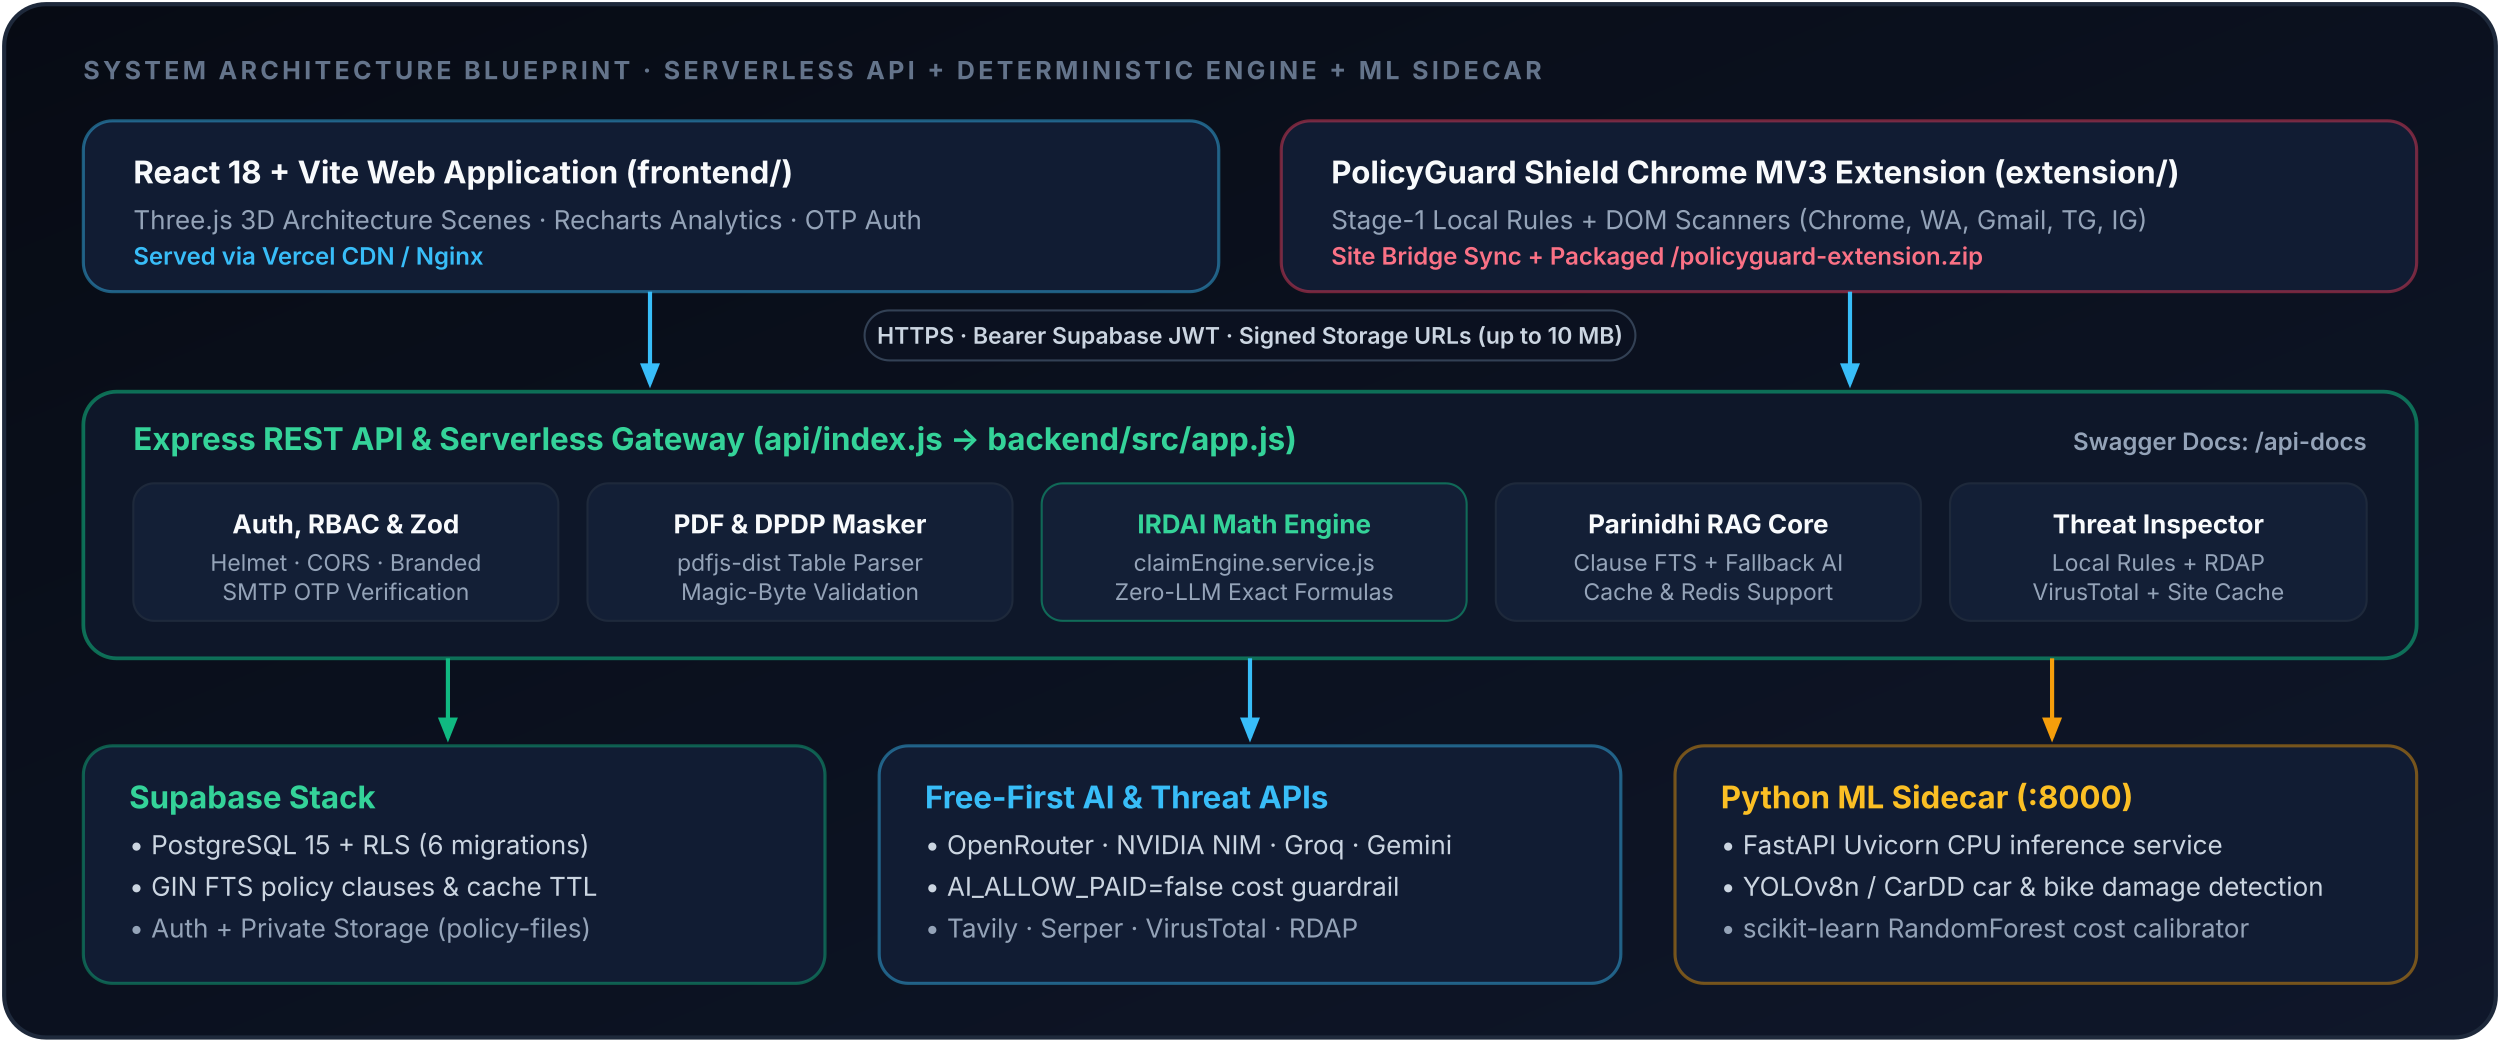
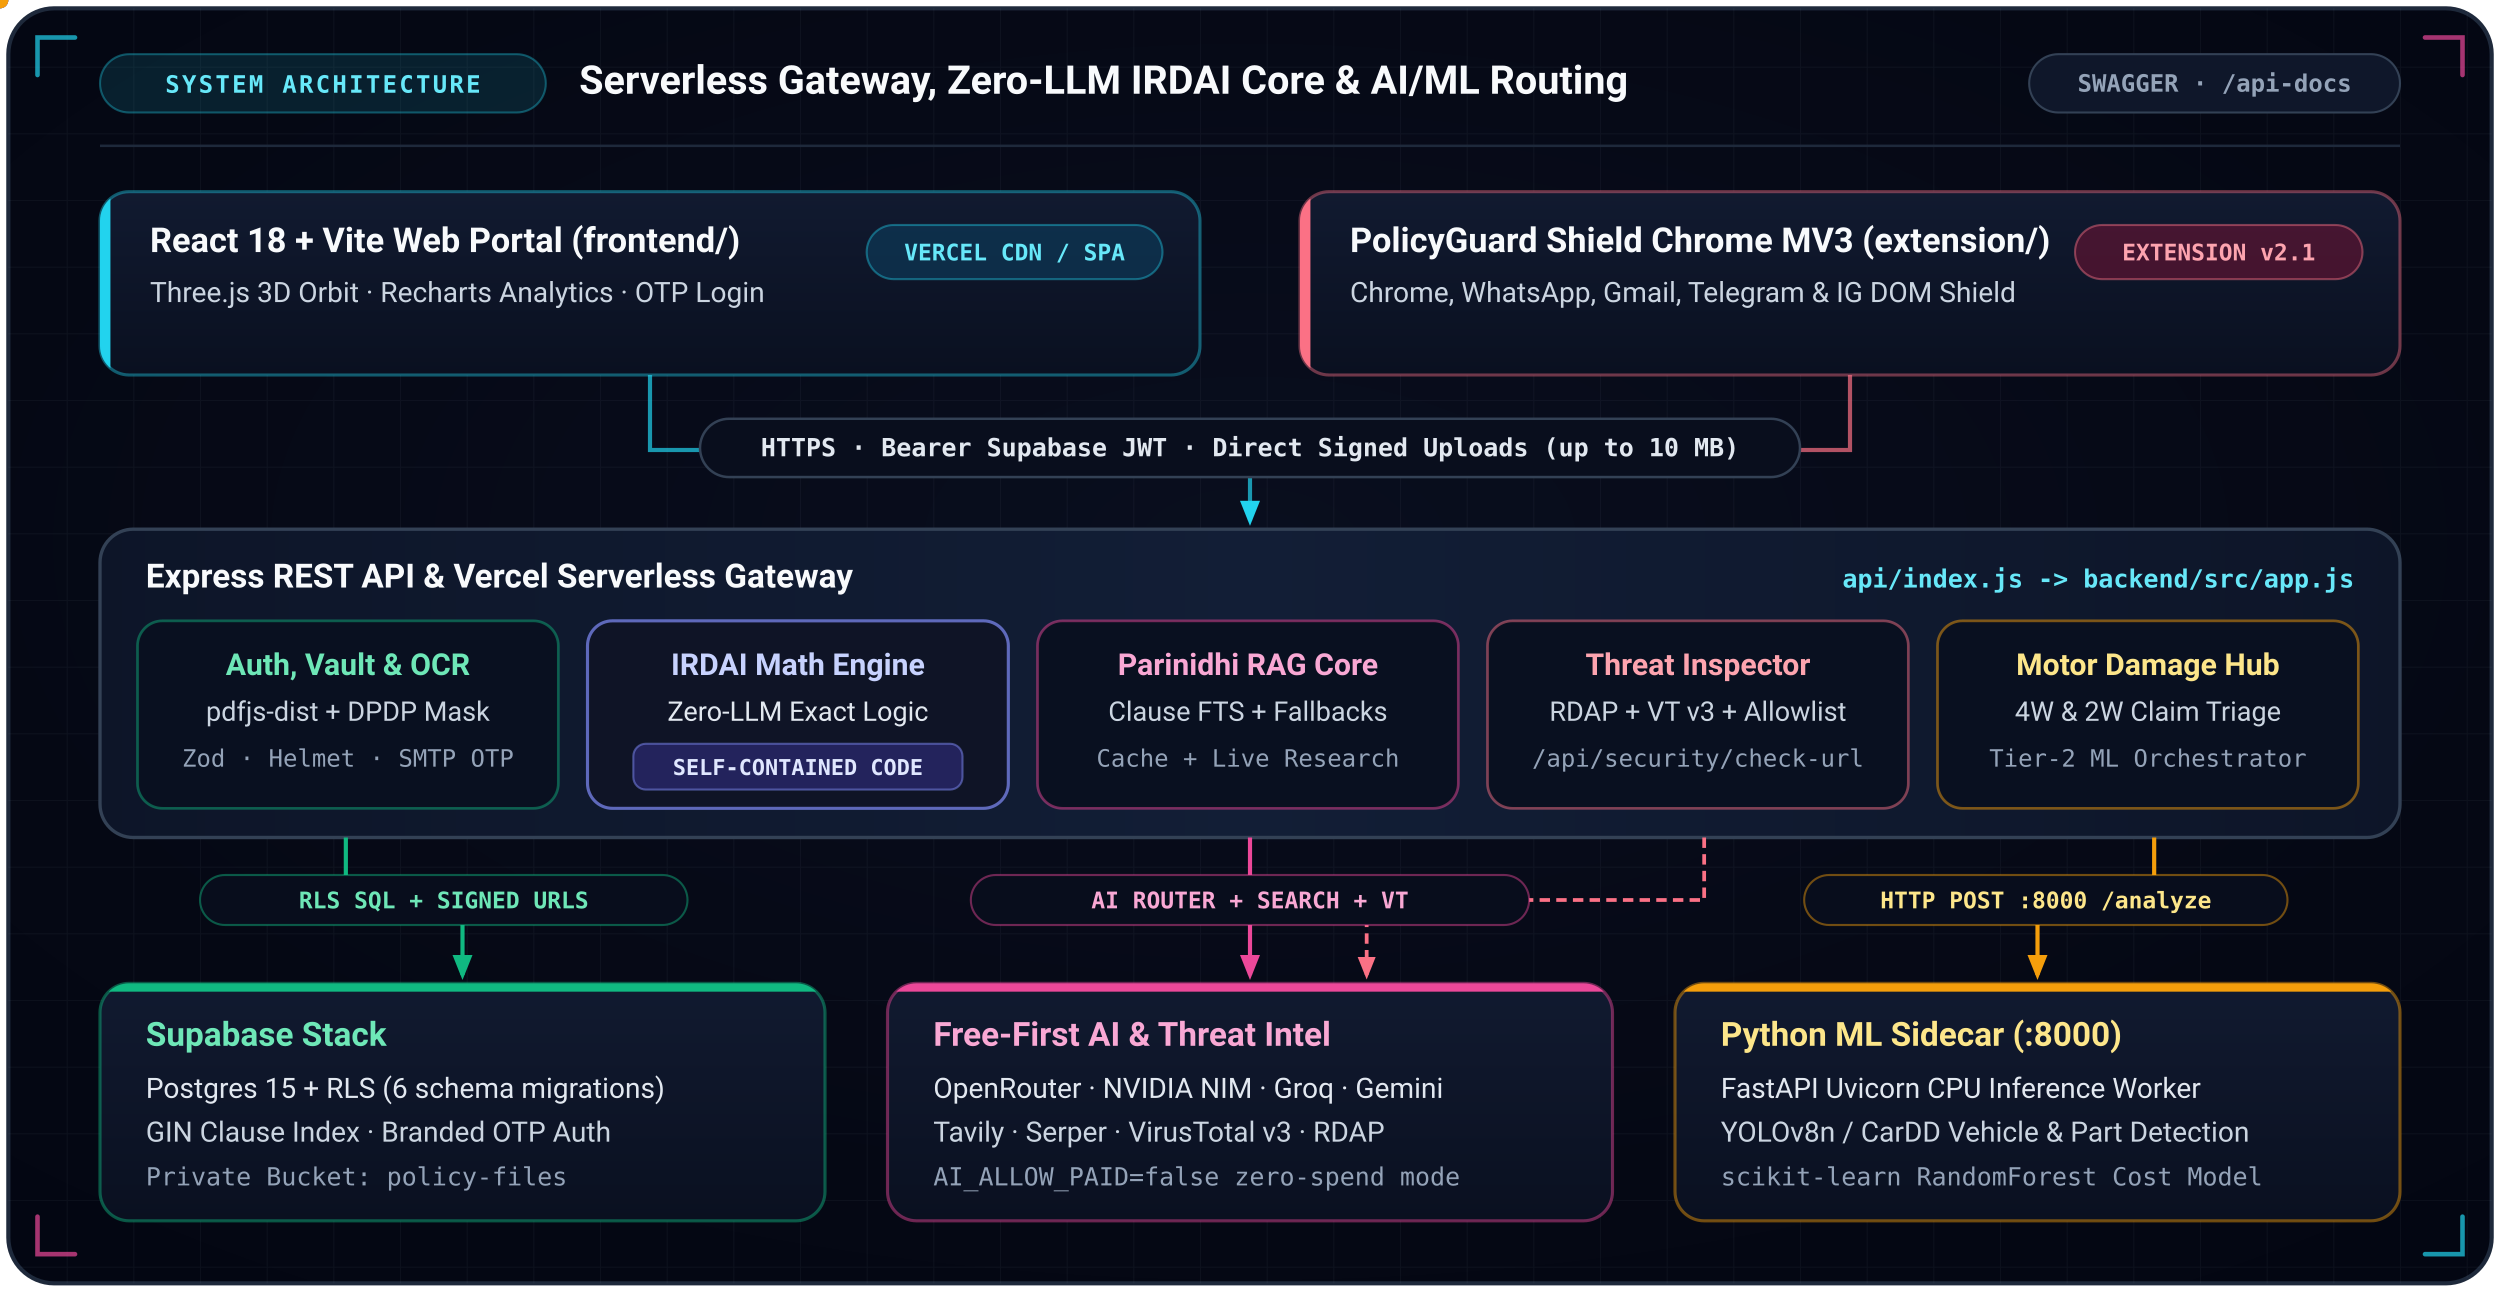
- <svg xmlns="http://www.w3.org/2000/svg" viewBox="0 0 1200 500" width="100%" role="img" aria-label="PolicyGuard AI End-to-End Architecture Blueprint">
+ <svg xmlns="http://www.w3.org/2000/svg" viewBox="0 0 1200 620" width="100%" role="img" aria-label="PolicyGuard AI End-to-End Architecture Blueprint">
  <defs>
-     <linearGradient id="archBg" x1="0%" y1="0%" x2="100%" y2="100%">
-       <stop offset="0%" stop-color="#070B14" />
-       <stop offset="100%" stop-color="#0F172A" />
+     <radialGradient id="archStage" cx="50%" cy="42%" r="74%">
+       <stop offset="0%" stop-color="#090E1E" />
+       <stop offset="70%" stop-color="#050814" />
+       <stop offset="100%" stop-color="#030612" />
+     </radialGradient>
+     <linearGradient id="boxGrad" x1="0%" y1="0%" x2="0%" y2="100%">
+       <stop offset="0%" stop-color="#111A30" />
+       <stop offset="100%" stop-color="#0A1020" />
    </linearGradient>
-     <marker id="arrowCyan" viewBox="0 0 10 10" refX="8" refY="5" markerWidth="6" markerHeight="6" orient="auto-start-reverse">
-       <path d="M 0 1 L 10 5 L 0 9 z" fill="#38BDF8" />
+     <linearGradient id="gatewayGrad" x1="0%" y1="0%" x2="100%" y2="0%">
+       <stop offset="0%" stop-color="#0D1528" />
+       <stop offset="50%" stop-color="#121E36" />
+       <stop offset="100%" stop-color="#0D1528" />
+     </linearGradient>
+     <pattern id="archGrid" width="32" height="32" patternUnits="userSpaceOnUse">
+       <path d="M 32 0 L 0 0 0 32" fill="none" stroke="#94A3B8" stroke-opacity="0.055" stroke-width="1" />
+     </pattern>
+     <marker id="arrCyan" viewBox="0 0 10 10" refX="8" refY="5" markerWidth="6" markerHeight="6" orient="auto">
+       <path d="M 0 1 L 10 5 L 0 9 z" fill="#22D3EE" />
    </marker>
-     <marker id="arrowEmerald" viewBox="0 0 10 10" refX="8" refY="5" markerWidth="6" markerHeight="6" orient="auto-start-reverse">
+     <marker id="arrRose" viewBox="0 0 10 10" refX="8" refY="5" markerWidth="6" markerHeight="6" orient="auto">
+       <path d="M 0 1 L 10 5 L 0 9 z" fill="#FB7185" />
+     </marker>
+     <marker id="arrEmerald" viewBox="0 0 10 10" refX="8" refY="5" markerWidth="6" markerHeight="6" orient="auto">
      <path d="M 0 1 L 10 5 L 0 9 z" fill="#10B981" />
    </marker>
-     <marker id="arrowAmber" viewBox="0 0 10 10" refX="8" refY="5" markerWidth="6" markerHeight="6" orient="auto-start-reverse">
+     <marker id="arrPink" viewBox="0 0 10 10" refX="8" refY="5" markerWidth="6" markerHeight="6" orient="auto">
+       <path d="M 0 1 L 10 5 L 0 9 z" fill="#EC4899" />
+     </marker>
+     <marker id="arrAmber" viewBox="0 0 10 10" refX="8" refY="5" markerWidth="6" markerHeight="6" orient="auto">
      <path d="M 0 1 L 10 5 L 0 9 z" fill="#F59E0B" />
    </marker>
+     <clipPath id="clientClipL">
+       <rect x="48" y="92" width="528" height="88" rx="14" />
+     </clipPath>
+     <clipPath id="clientClipR">
+       <rect x="624" y="92" width="528" height="88" rx="14" />
+     </clipPath>
+     <clipPath id="tier3Clip1">
+       <rect x="48" y="472" width="348" height="114" rx="14" />
+     </clipPath>
+     <clipPath id="tier3Clip2">
+       <rect x="426" y="472" width="348" height="114" rx="14" />
+     </clipPath>
+     <clipPath id="tier3Clip3">
+       <rect x="804" y="472" width="348" height="114" rx="14" />
+     </clipPath>
+     <style>
+       .mono { font-family: ui-monospace, 'Cascadia Code', 'JetBrains Mono', Consolas, monospace; }
+       .sans { font-family: system-ui, -apple-system, 'Segoe UI', Roboto, sans-serif; }
+     </style>
  </defs>
-   <rect x="2" y="2" width="1196" height="496" rx="20" fill="url(#archBg)" stroke="#1E293B" stroke-width="2" />
-   <g font-family="system-ui, -apple-system, 'Segoe UI', sans-serif">
-     <text x="40" y="38" font-size="12" font-weight="700" letter-spacing="1.6" fill="#64748B">
-       SYSTEM ARCHITECTURE BLUEPRINT · SERVERLESS API + DETERMINISTIC ENGINE + ML SIDECAR
-     </text>
-     <rect x="40" y="58" width="545" height="82" rx="14" fill="#111C33" stroke="#38BDF8" stroke-opacity="0.45" stroke-width="1.5" />
-     <text x="64" y="88" font-size="15" font-weight="700" fill="#F8FAFC">React 18 + Vite Web Application (frontend/)</text>
-     <text x="64" y="110" font-size="12.5" fill="#94A3B8">Three.js 3D Architecture Scenes · Recharts Analytics · OTP Auth</text>
-     <text x="64" y="127" font-size="11.5" font-weight="600" fill="#38BDF8">Served via Vercel CDN / Nginx</text>
-     <rect x="615" y="58" width="545" height="82" rx="14" fill="#111C33" stroke="#F43F5E" stroke-opacity="0.45" stroke-width="1.5" />
-     <text x="639" y="88" font-size="15" font-weight="700" fill="#F8FAFC">PolicyGuard Shield Chrome MV3 Extension (extension/)</text>
-     <text x="639" y="110" font-size="12.5" fill="#94A3B8">Stage-1 Local Rules + DOM Scanners (Chrome, WA, Gmail, TG, IG)</text>
-     <text x="639" y="127" font-size="11.5" font-weight="600" fill="#FB7185">Site Bridge Sync + Packaged /policyguard-extension.zip</text>
-     <line x1="312" y1="140" x2="312" y2="184" stroke="#38BDF8" stroke-width="2" marker-end="url(#arrowCyan)" />
-     <line x1="888" y1="140" x2="888" y2="184" stroke="#38BDF8" stroke-width="2" marker-end="url(#arrowCyan)" />
-     <rect x="415" y="149" width="370" height="24" rx="12" fill="#0B1120" stroke="#334155" />
-     <text x="600" y="165" text-anchor="middle" font-size="11" font-weight="600" fill="#CBD5E1">
-       HTTPS · Bearer Supabase JWT · Signed Storage URLs (up to 10 MB)
-     </text>
-     <rect x="40" y="188" width="1120" height="128" rx="16" fill="#0E1729" stroke="#10B981" stroke-opacity="0.55" stroke-width="1.8" />
-     <text x="64" y="216" font-size="15" font-weight="700" fill="#34D399">
-       Express REST API &amp; Serverless Gateway (api/index.js → backend/src/app.js)
-     </text>
-     <text x="1136" y="216" text-anchor="end" font-size="11.5" font-weight="600" fill="#94A3B8">Swagger Docs: /api-docs</text>
-     <rect x="64" y="232" width="204" height="66" rx="10" fill="#131F36" stroke="#1E293B" />
-     <text x="166" y="256" text-anchor="middle" font-size="12.5" font-weight="700" fill="#F8FAFC">Auth, RBAC &amp; Zod</text>
-     <text x="166" y="274" text-anchor="middle" font-size="11" fill="#94A3B8">Helmet · CORS · Branded</text>
-     <text x="166" y="288" text-anchor="middle" font-size="11" fill="#94A3B8">SMTP OTP Verification</text>
-     <rect x="282" y="232" width="204" height="66" rx="10" fill="#131F36" stroke="#1E293B" />
-     <text x="384" y="256" text-anchor="middle" font-size="12.5" font-weight="700" fill="#F8FAFC">PDF &amp; DPDP Masker</text>
-     <text x="384" y="274" text-anchor="middle" font-size="11" fill="#94A3B8">pdfjs-dist Table Parser</text>
-     <text x="384" y="288" text-anchor="middle" font-size="11" fill="#94A3B8">Magic-Byte Validation</text>
-     <rect x="500" y="232" width="204" height="66" rx="10" fill="#131F36" stroke="#10B981" stroke-opacity="0.5" />
-     <text x="602" y="256" text-anchor="middle" font-size="12.5" font-weight="700" fill="#34D399">IRDAI Math Engine</text>
-     <text x="602" y="274" text-anchor="middle" font-size="11" fill="#94A3B8">claimEngine.service.js</text>
-     <text x="602" y="288" text-anchor="middle" font-size="11" fill="#94A3B8">Zero-LLM Exact Formulas</text>
-     <rect x="718" y="232" width="204" height="66" rx="10" fill="#131F36" stroke="#1E293B" />
-     <text x="820" y="256" text-anchor="middle" font-size="12.5" font-weight="700" fill="#F8FAFC">Parinidhi RAG Core</text>
-     <text x="820" y="274" text-anchor="middle" font-size="11" fill="#94A3B8">Clause FTS + Fallback AI</text>
-     <text x="820" y="288" text-anchor="middle" font-size="11" fill="#94A3B8">Cache &amp; Redis Support</text>
-     <rect x="936" y="232" width="200" height="66" rx="10" fill="#131F36" stroke="#1E293B" />
-     <text x="1036" y="256" text-anchor="middle" font-size="12.5" font-weight="700" fill="#F8FAFC">Threat Inspector</text>
-     <text x="1036" y="274" text-anchor="middle" font-size="11" fill="#94A3B8">Local Rules + RDAP</text>
-     <text x="1036" y="288" text-anchor="middle" font-size="11" fill="#94A3B8">VirusTotal + Site Cache</text>
-     <line x1="215" y1="316" x2="215" y2="354" stroke="#10B981" stroke-width="2" marker-end="url(#arrowEmerald)" />
-     <line x1="600" y1="316" x2="600" y2="354" stroke="#38BDF8" stroke-width="2" marker-end="url(#arrowCyan)" />
-     <line x1="985" y1="316" x2="985" y2="354" stroke="#F59E0B" stroke-width="2" marker-end="url(#arrowAmber)" />
-     <rect x="40" y="358" width="356" height="114" rx="14" fill="#111C33" stroke="#10B981" stroke-opacity="0.45" stroke-width="1.5" />
-     <text x="62" y="388" font-size="15" font-weight="700" fill="#34D399">Supabase Stack</text>
-     <text x="62" y="410" font-size="12.5" fill="#CBD5E1">• PostgreSQL 15 + RLS (6 migrations)</text>
-     <text x="62" y="430" font-size="12.5" fill="#CBD5E1">• GIN FTS policy clauses &amp; cache TTL</text>
-     <text x="62" y="450" font-size="12.5" fill="#94A3B8">• Auth + Private Storage (policy-files)</text>
-     <rect x="422" y="358" width="356" height="114" rx="14" fill="#111C33" stroke="#38BDF8" stroke-opacity="0.45" stroke-width="1.5" />
-     <text x="444" y="388" font-size="15" font-weight="700" fill="#38BDF8">Free-First AI &amp; Threat APIs</text>
-     <text x="444" y="410" font-size="12.5" fill="#CBD5E1">• OpenRouter · NVIDIA NIM · Groq · Gemini</text>
-     <text x="444" y="430" font-size="12.5" fill="#CBD5E1">• AI_ALLOW_PAID=false cost guardrail</text>
-     <text x="444" y="450" font-size="12.5" fill="#94A3B8">• Tavily · Serper · VirusTotal · RDAP</text>
-     <rect x="804" y="358" width="356" height="114" rx="14" fill="#111C33" stroke="#F59E0B" stroke-opacity="0.45" stroke-width="1.5" />
-     <text x="826" y="388" font-size="15" font-weight="700" fill="#FBBF24">Python ML Sidecar (:8000)</text>
-     <text x="826" y="410" font-size="12.5" fill="#CBD5E1">• FastAPI Uvicorn CPU inference service</text>
-     <text x="826" y="430" font-size="12.5" fill="#CBD5E1">• YOLOv8n / CarDD car &amp; bike damage detection</text>
-     <text x="826" y="450" font-size="12.5" fill="#94A3B8">• scikit-learn RandomForest cost calibrator</text>
+   <rect x="4" y="4" width="1192" height="612" rx="22" fill="url(#archStage)" stroke="#1E293B" stroke-width="2" />
+   <rect x="4" y="4" width="1192" height="612" rx="22" fill="url(#archGrid)" />
+   <path d="M 18 36 L 18 18 L 36 18" fill="none" stroke="#22D3EE" stroke-opacity="0.7" stroke-width="2.2" stroke-linecap="round" />
+   <path d="M 1164 18 L 1182 18 L 1182 36" fill="none" stroke="#EC4899" stroke-opacity="0.7" stroke-width="2.2" stroke-linecap="round" />
+   <path d="M 18 584 L 18 602 L 36 602" fill="none" stroke="#EC4899" stroke-opacity="0.7" stroke-width="2.2" stroke-linecap="round" />
+   <path d="M 1164 602 L 1182 602 L 1182 584" fill="none" stroke="#22D3EE" stroke-opacity="0.7" stroke-width="2.2" stroke-linecap="round" />
+   <rect x="48" y="26" width="214" height="28" rx="14" fill="#22D3EE" fill-opacity="0.12" stroke="#22D3EE" stroke-opacity="0.35" />
+   <text x="155" y="44.5" text-anchor="middle" class="mono" font-size="11.5" font-weight="700" letter-spacing="1.1" fill="#67E8F9">
+     SYSTEM ARCHITECTURE
+   </text>
+   <text x="278" y="45" class="sans" font-size="19" font-weight="700" fill="#F8FAFC">
+     Serverless Gateway, Zero-LLM IRDAI Core &amp; AI/ML Routing
+   </text>
+   <rect x="974" y="26" width="178" height="28" rx="14" fill="#0F172A" stroke="#334155" />
+   <text x="1063" y="44" text-anchor="middle" class="mono" font-size="11.5" font-weight="600" fill="#94A3B8">
+     SWAGGER · /api-docs
+   </text>
+   <line x1="48" y1="70" x2="1152" y2="70" stroke="#1E293B" stroke-width="1.2" />
+   <g class="sans">
+     <g clip-path="url(#clientClipL)">
+       <rect x="48" y="92" width="528" height="88" rx="14" fill="url(#boxGrad)" />
+       <rect x="48" y="92" width="5" height="88" fill="#22D3EE" />
+     </g>
+     <rect x="48" y="92" width="528" height="88" rx="14" fill="none" stroke="#22D3EE" stroke-opacity="0.4" stroke-width="1.5" />
+     <text x="72" y="121" font-size="16.5" font-weight="700" fill="#F8FAFC">React 18 + Vite Web Portal (frontend/)</text>
+     <text x="72" y="145" font-size="13.5" fill="#CBD5E1">Three.js 3D Orbit · Recharts Analytics · OTP Login</text>
+     <rect x="416" y="108" width="142" height="26" rx="13" fill="#0C4A6E" fill-opacity="0.45" stroke="#22D3EE" stroke-opacity="0.4" />
+     <text x="487" y="125" text-anchor="middle" class="mono" font-size="11" font-weight="700" fill="#67E8F9">VERCEL CDN / SPA</text>
+     <g clip-path="url(#clientClipR)">
+       <rect x="624" y="92" width="528" height="88" rx="14" fill="url(#boxGrad)" />
+       <rect x="624" y="92" width="5" height="88" fill="#FB7185" />
+     </g>
+     <rect x="624" y="92" width="528" height="88" rx="14" fill="none" stroke="#FB7185" stroke-opacity="0.42" stroke-width="1.5" />
+     <text x="648" y="121" font-size="16.5" font-weight="700" fill="#F8FAFC">PolicyGuard Shield Chrome MV3 (extension/)</text>
+     <text x="648" y="145" font-size="13.5" fill="#CBD5E1">Chrome, WhatsApp, Gmail, Telegram &amp; IG DOM Shield</text>
+     <rect x="996" y="108" width="138" height="26" rx="13" fill="#881337" fill-opacity="0.45" stroke="#FB7185" stroke-opacity="0.45" />
+     <text x="1065" y="125" text-anchor="middle" class="mono" font-size="11" font-weight="700" fill="#FDA4AF">EXTENSION v2.1</text>
+   </g>
+   <path d="M 312,180 L 312,216 L 600,216 L 600,250" fill="none" stroke="#22D3EE" stroke-opacity="0.7" stroke-width="2" marker-end="url(#arrCyan)" />
+   <path d="M 888,180 L 888,216 L 600,216" fill="none" stroke="#FB7185" stroke-opacity="0.7" stroke-width="2" />
+   <circle r="4" fill="#22D3EE">
+     <animateMotion dur="2.6s" repeatCount="indefinite" path="M 312,180 L 312,216 L 600,216 L 600,252" />
+   </circle>
+   <circle r="4" fill="#FB7185">
+     <animateMotion dur="2.9s" begin="0.8s" repeatCount="indefinite" path="M 888,180 L 888,216 L 600,216 L 600,252" />
+   </circle>
+   <rect x="336" y="201" width="528" height="28" rx="14" fill="#090E1D" stroke="#334155" stroke-width="1.2" />
+   <text x="600" y="219" text-anchor="middle" class="mono" font-size="12" font-weight="600" fill="#E2E8F0">
+     HTTPS · Bearer Supabase JWT · Direct Signed Uploads (up to 10 MB)
+   </text>
+   <rect x="48" y="254" width="1104" height="148" rx="16" fill="url(#gatewayGrad)" stroke="#334155" stroke-width="1.6" />
+   <text x="70" y="282" class="sans" font-size="16" font-weight="700" fill="#F8FAFC">
+     Express REST API &amp; Vercel Serverless Gateway
+   </text>
+   <text x="1130" y="282" text-anchor="end" class="mono" font-size="12" font-weight="600" fill="#67E8F9">
+     api/index.js -&gt; backend/src/app.js
+   </text>
+   <g class="sans">
+     <rect x="66" y="298" width="202" height="90" rx="12" fill="#091020" stroke="#10B981" stroke-opacity="0.45" stroke-width="1.3" />
+     <text x="167" y="324" text-anchor="middle" font-size="14.5" font-weight="700" fill="#6EE7B7">Auth, Vault &amp; OCR</text>
+     <text x="167" y="346" text-anchor="middle" font-size="13" fill="#CBD5E1">pdfjs-dist + DPDP Mask</text>
+     <text x="167" y="368" text-anchor="middle" class="mono" font-size="11.5" fill="#94A3B8">Zod · Helmet · SMTP OTP</text>
+     <rect x="282" y="298" width="202" height="90" rx="12" fill="#0F1426" stroke="#818CF8" stroke-opacity="0.7" stroke-width="1.5">
+       <animate attributeName="stroke-opacity" values="0.45;0.95;0.45" dur="3.4s" repeatCount="indefinite" />
+     </rect>
+     <text x="383" y="324" text-anchor="middle" font-size="14.5" font-weight="700" fill="#C7D2FE">IRDAI Math Engine</text>
+     <text x="383" y="346" text-anchor="middle" font-size="13" fill="#E2E8F0">Zero-LLM Exact Logic</text>
+     <rect x="304" y="357" width="158" height="22" rx="6" fill="#312E81" fill-opacity="0.6" stroke="#818CF8" stroke-opacity="0.5" />
+     <text x="383" y="372" text-anchor="middle" class="mono" font-size="10.5" font-weight="700" fill="#E0E7FF">SELF-CONTAINED CODE</text>
+     <rect x="498" y="298" width="202" height="90" rx="12" fill="#091020" stroke="#EC4899" stroke-opacity="0.48" stroke-width="1.3" />
+     <text x="599" y="324" text-anchor="middle" font-size="14.5" font-weight="700" fill="#F9A8D4">Parinidhi RAG Core</text>
+     <text x="599" y="346" text-anchor="middle" font-size="13" fill="#CBD5E1">Clause FTS + Fallbacks</text>
+     <text x="599" y="368" text-anchor="middle" class="mono" font-size="11.5" fill="#94A3B8">Cache + Live Research</text>
+     <rect x="714" y="298" width="202" height="90" rx="12" fill="#091020" stroke="#FB7185" stroke-opacity="0.48" stroke-width="1.3" />
+     <text x="815" y="324" text-anchor="middle" font-size="14.5" font-weight="700" fill="#FDA4AF">Threat Inspector</text>
+     <text x="815" y="346" text-anchor="middle" font-size="13" fill="#CBD5E1">RDAP + VT v3 + Allowlist</text>
+     <text x="815" y="368" text-anchor="middle" class="mono" font-size="11.5" fill="#94A3B8">/api/security/check-url</text>
+     <rect x="930" y="298" width="202" height="90" rx="12" fill="#091020" stroke="#F59E0B" stroke-opacity="0.48" stroke-width="1.3" />
+     <text x="1031" y="324" text-anchor="middle" font-size="14.5" font-weight="700" fill="#FDE68A">Motor Damage Hub</text>
+     <text x="1031" y="346" text-anchor="middle" font-size="13" fill="#CBD5E1">4W &amp; 2W Claim Triage</text>
+     <text x="1031" y="368" text-anchor="middle" class="mono" font-size="11.5" fill="#94A3B8">Tier-2 ML Orchestrator</text>
+   </g>
+   <path d="M 166,402 L 166,432 L 222,432 L 222,468" fill="none" stroke="#10B981" stroke-width="2" marker-end="url(#arrEmerald)" />
+   <path d="M 600,402 L 600,468" fill="none" stroke="#EC4899" stroke-width="2" marker-end="url(#arrPink)" />
+   <path d="M 818,402 L 818,432 L 656,432 L 656,468" fill="none" stroke="#FB7185" stroke-width="1.8" stroke-dasharray="5 3" marker-end="url(#arrRose)" />
+   <path d="M 1034,402 L 1034,432 L 978,432 L 978,468" fill="none" stroke="#F59E0B" stroke-width="2" marker-end="url(#arrAmber)" />
+   <circle r="4" fill="#10B981">
+     <animateMotion dur="2.5s" repeatCount="indefinite" path="M 166,402 L 166,432 L 222,432 L 222,468" />
+   </circle>
+   <circle r="4" fill="#EC4899">
+     <animateMotion dur="2.2s" begin="0.4s" repeatCount="indefinite" path="M 600,402 L 600,468" />
+   </circle>
+   <circle r="3.5" fill="#FB7185">
+     <animateMotion dur="2.8s" begin="1.1s" repeatCount="indefinite" path="M 818,402 L 818,432 L 656,432 L 656,468" />
+   </circle>
+   <circle r="4" fill="#F59E0B">
+     <animateMotion dur="2.6s" begin="0.6s" repeatCount="indefinite" path="M 1034,402 L 1034,432 L 978,432 L 978,468" />
+   </circle>
+   <rect x="96" y="420" width="234" height="24" rx="12" fill="#080D1C" stroke="#10B981" stroke-opacity="0.45" />
+   <text x="213" y="436" text-anchor="middle" class="mono" font-size="11" font-weight="600" fill="#6EE7B7">RLS SQL + SIGNED URLS</text>
+   <rect x="466" y="420" width="268" height="24" rx="12" fill="#080D1C" stroke="#EC4899" stroke-opacity="0.45" />
+   <text x="600" y="436" text-anchor="middle" class="mono" font-size="11" font-weight="600" fill="#F9A8D4">AI ROUTER + SEARCH + VT</text>
+   <rect x="866" y="420" width="232" height="24" rx="12" fill="#080D1C" stroke="#F59E0B" stroke-opacity="0.45" />
+   <text x="982" y="436" text-anchor="middle" class="mono" font-size="11" font-weight="600" fill="#FDE68A">HTTP POST :8000 /analyze</text>
+   <g class="sans">
+     <g clip-path="url(#tier3Clip1)">
+       <rect x="48" y="472" width="348" height="114" rx="14" fill="url(#boxGrad)" />
+       <rect x="48" y="472" width="348" height="4" fill="#10B981" />
+     </g>
+     <rect x="48" y="472" width="348" height="114" rx="14" fill="none" stroke="#10B981" stroke-opacity="0.45" stroke-width="1.5" />
+     <text x="70" y="502" font-size="16" font-weight="700" fill="#6EE7B7">Supabase Stack</text>
+     <text x="70" y="527" font-size="13.5" fill="#E2E8F0">Postgres 15 + RLS (6 schema migrations)</text>
+     <text x="70" y="548" font-size="13.5" fill="#CBD5E1">GIN Clause Index · Branded OTP Auth</text>
+     <text x="70" y="569" class="mono" font-size="12" fill="#94A3B8">Private Bucket: policy-files</text>
+     <g clip-path="url(#tier3Clip2)">
+       <rect x="426" y="472" width="348" height="114" rx="14" fill="url(#boxGrad)" />
+       <rect x="426" y="472" width="348" height="4" fill="#EC4899" />
+     </g>
+     <rect x="426" y="472" width="348" height="114" rx="14" fill="none" stroke="#EC4899" stroke-opacity="0.45" stroke-width="1.5" />
+     <text x="448" y="502" font-size="16" font-weight="700" fill="#F9A8D4">Free-First AI &amp; Threat Intel</text>
+     <text x="448" y="527" font-size="13.5" fill="#E2E8F0">OpenRouter · NVIDIA NIM · Groq · Gemini</text>
+     <text x="448" y="548" font-size="13.5" fill="#CBD5E1">Tavily · Serper · VirusTotal v3 · RDAP</text>
+     <text x="448" y="569" class="mono" font-size="12" fill="#94A3B8">AI_ALLOW_PAID=false zero-spend mode</text>
+     <g clip-path="url(#tier3Clip3)">
+       <rect x="804" y="472" width="348" height="114" rx="14" fill="url(#boxGrad)" />
+       <rect x="804" y="472" width="348" height="4" fill="#F59E0B" />
+     </g>
+     <rect x="804" y="472" width="348" height="114" rx="14" fill="none" stroke="#F59E0B" stroke-opacity="0.45" stroke-width="1.5" />
+     <text x="826" y="502" font-size="16" font-weight="700" fill="#FDE68A">Python ML Sidecar (:8000)</text>
+     <text x="826" y="527" font-size="13.5" fill="#E2E8F0">FastAPI Uvicorn CPU Inference Worker</text>
+     <text x="826" y="548" font-size="13.5" fill="#CBD5E1">YOLOv8n / CarDD Vehicle &amp; Part Detection</text>
+     <text x="826" y="569" class="mono" font-size="12" fill="#94A3B8">scikit-learn RandomForest Cost Model</text>
  </g>
</svg>
